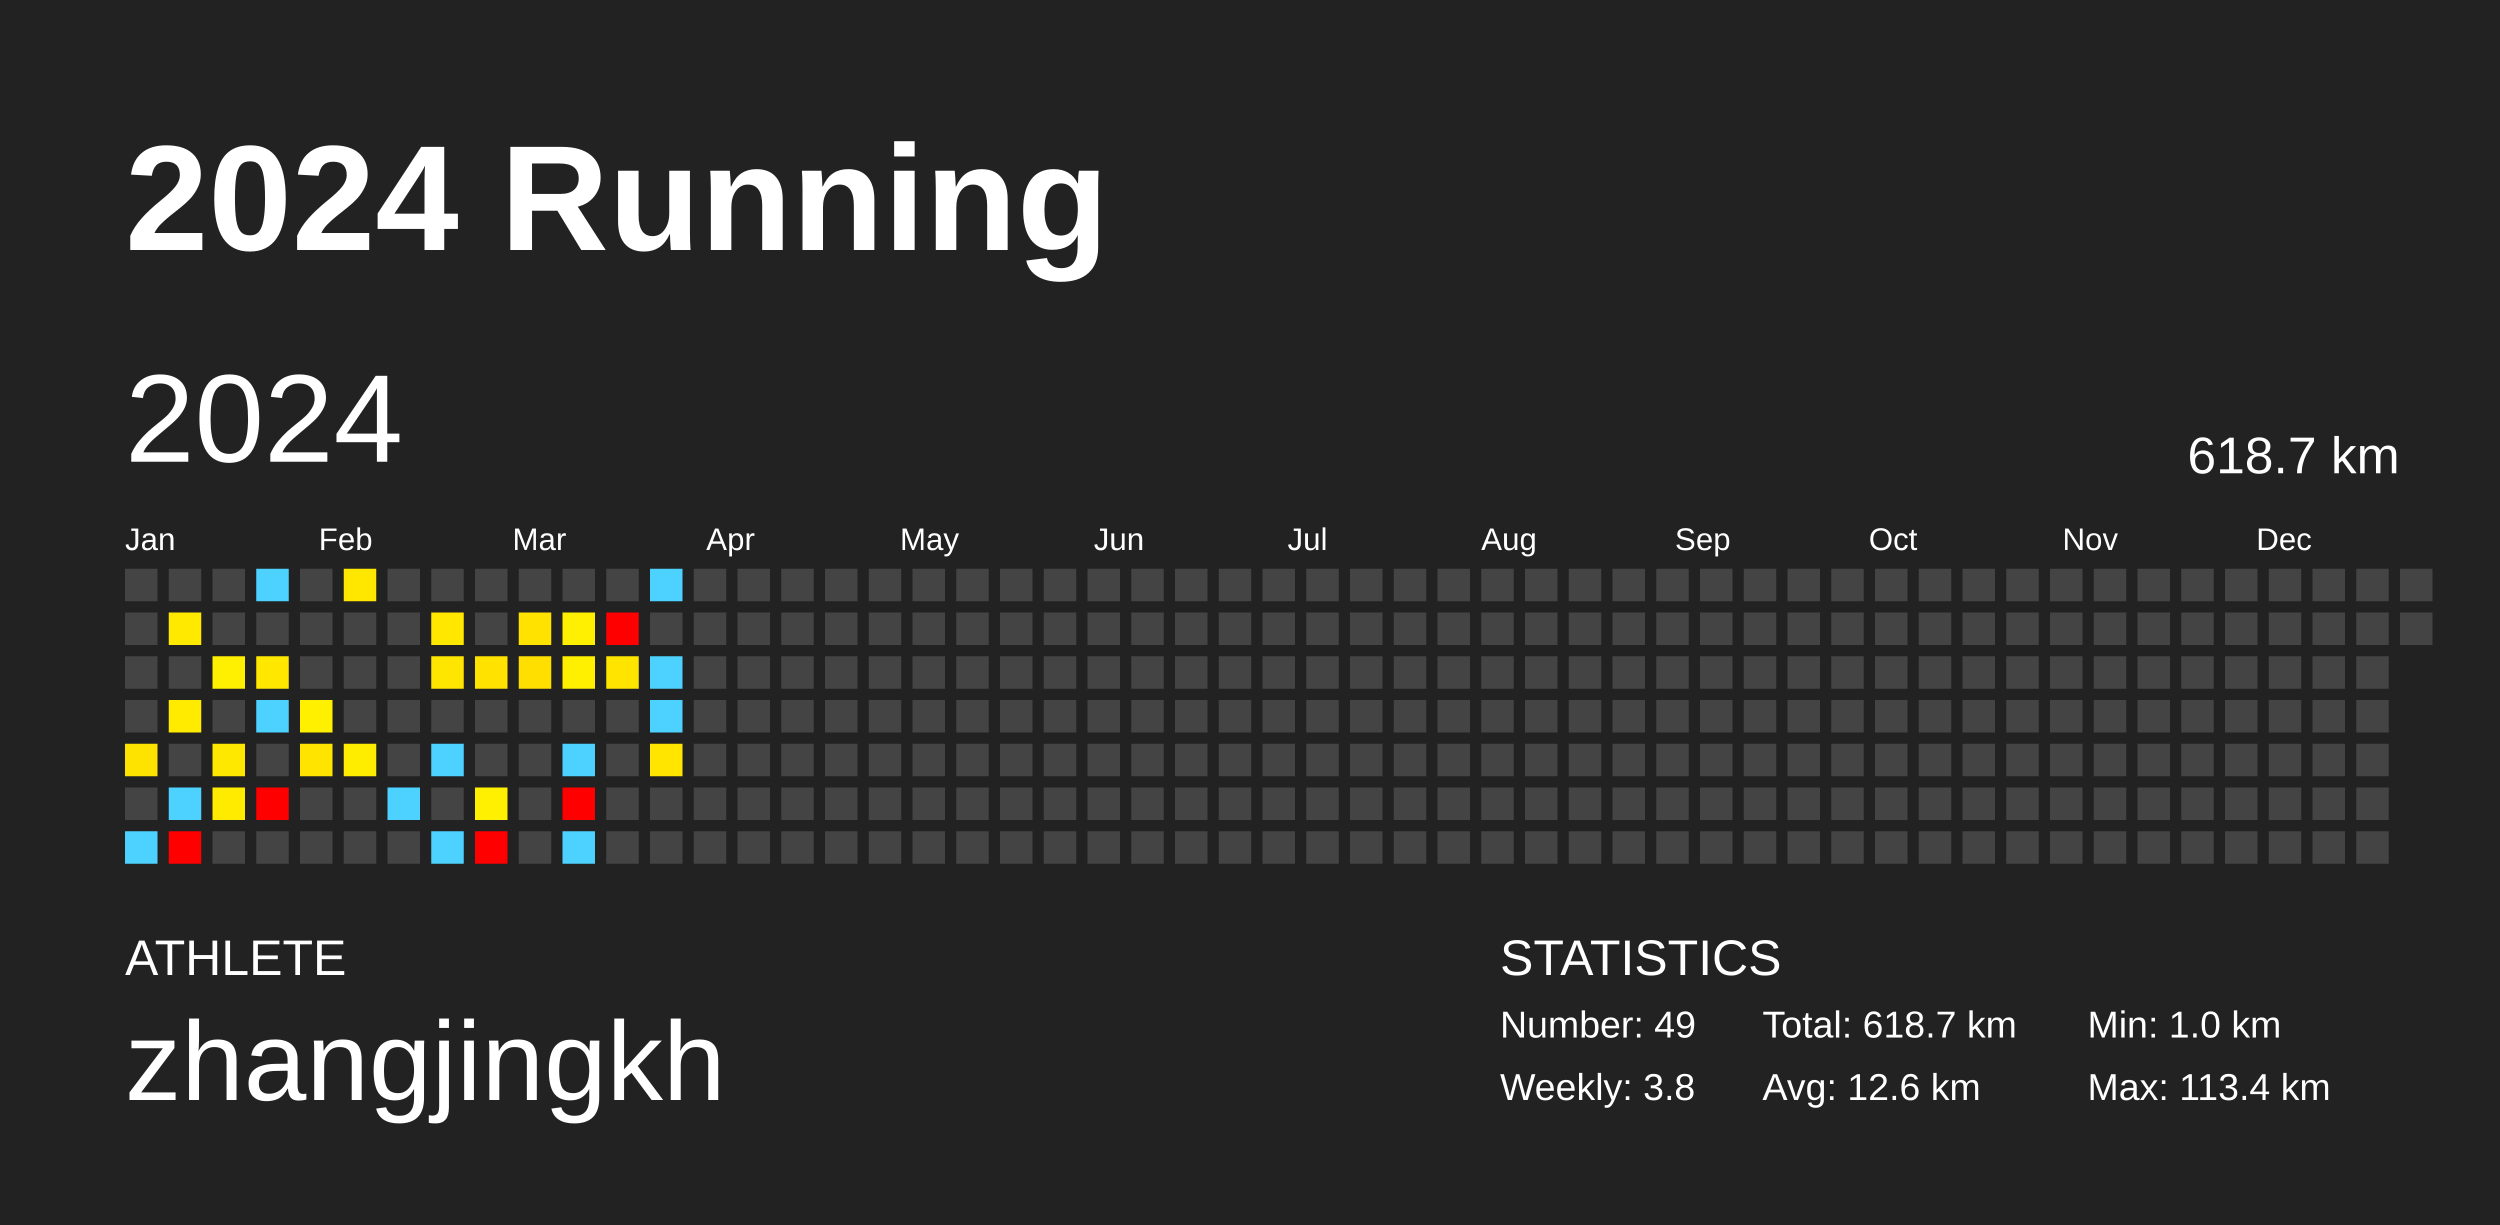
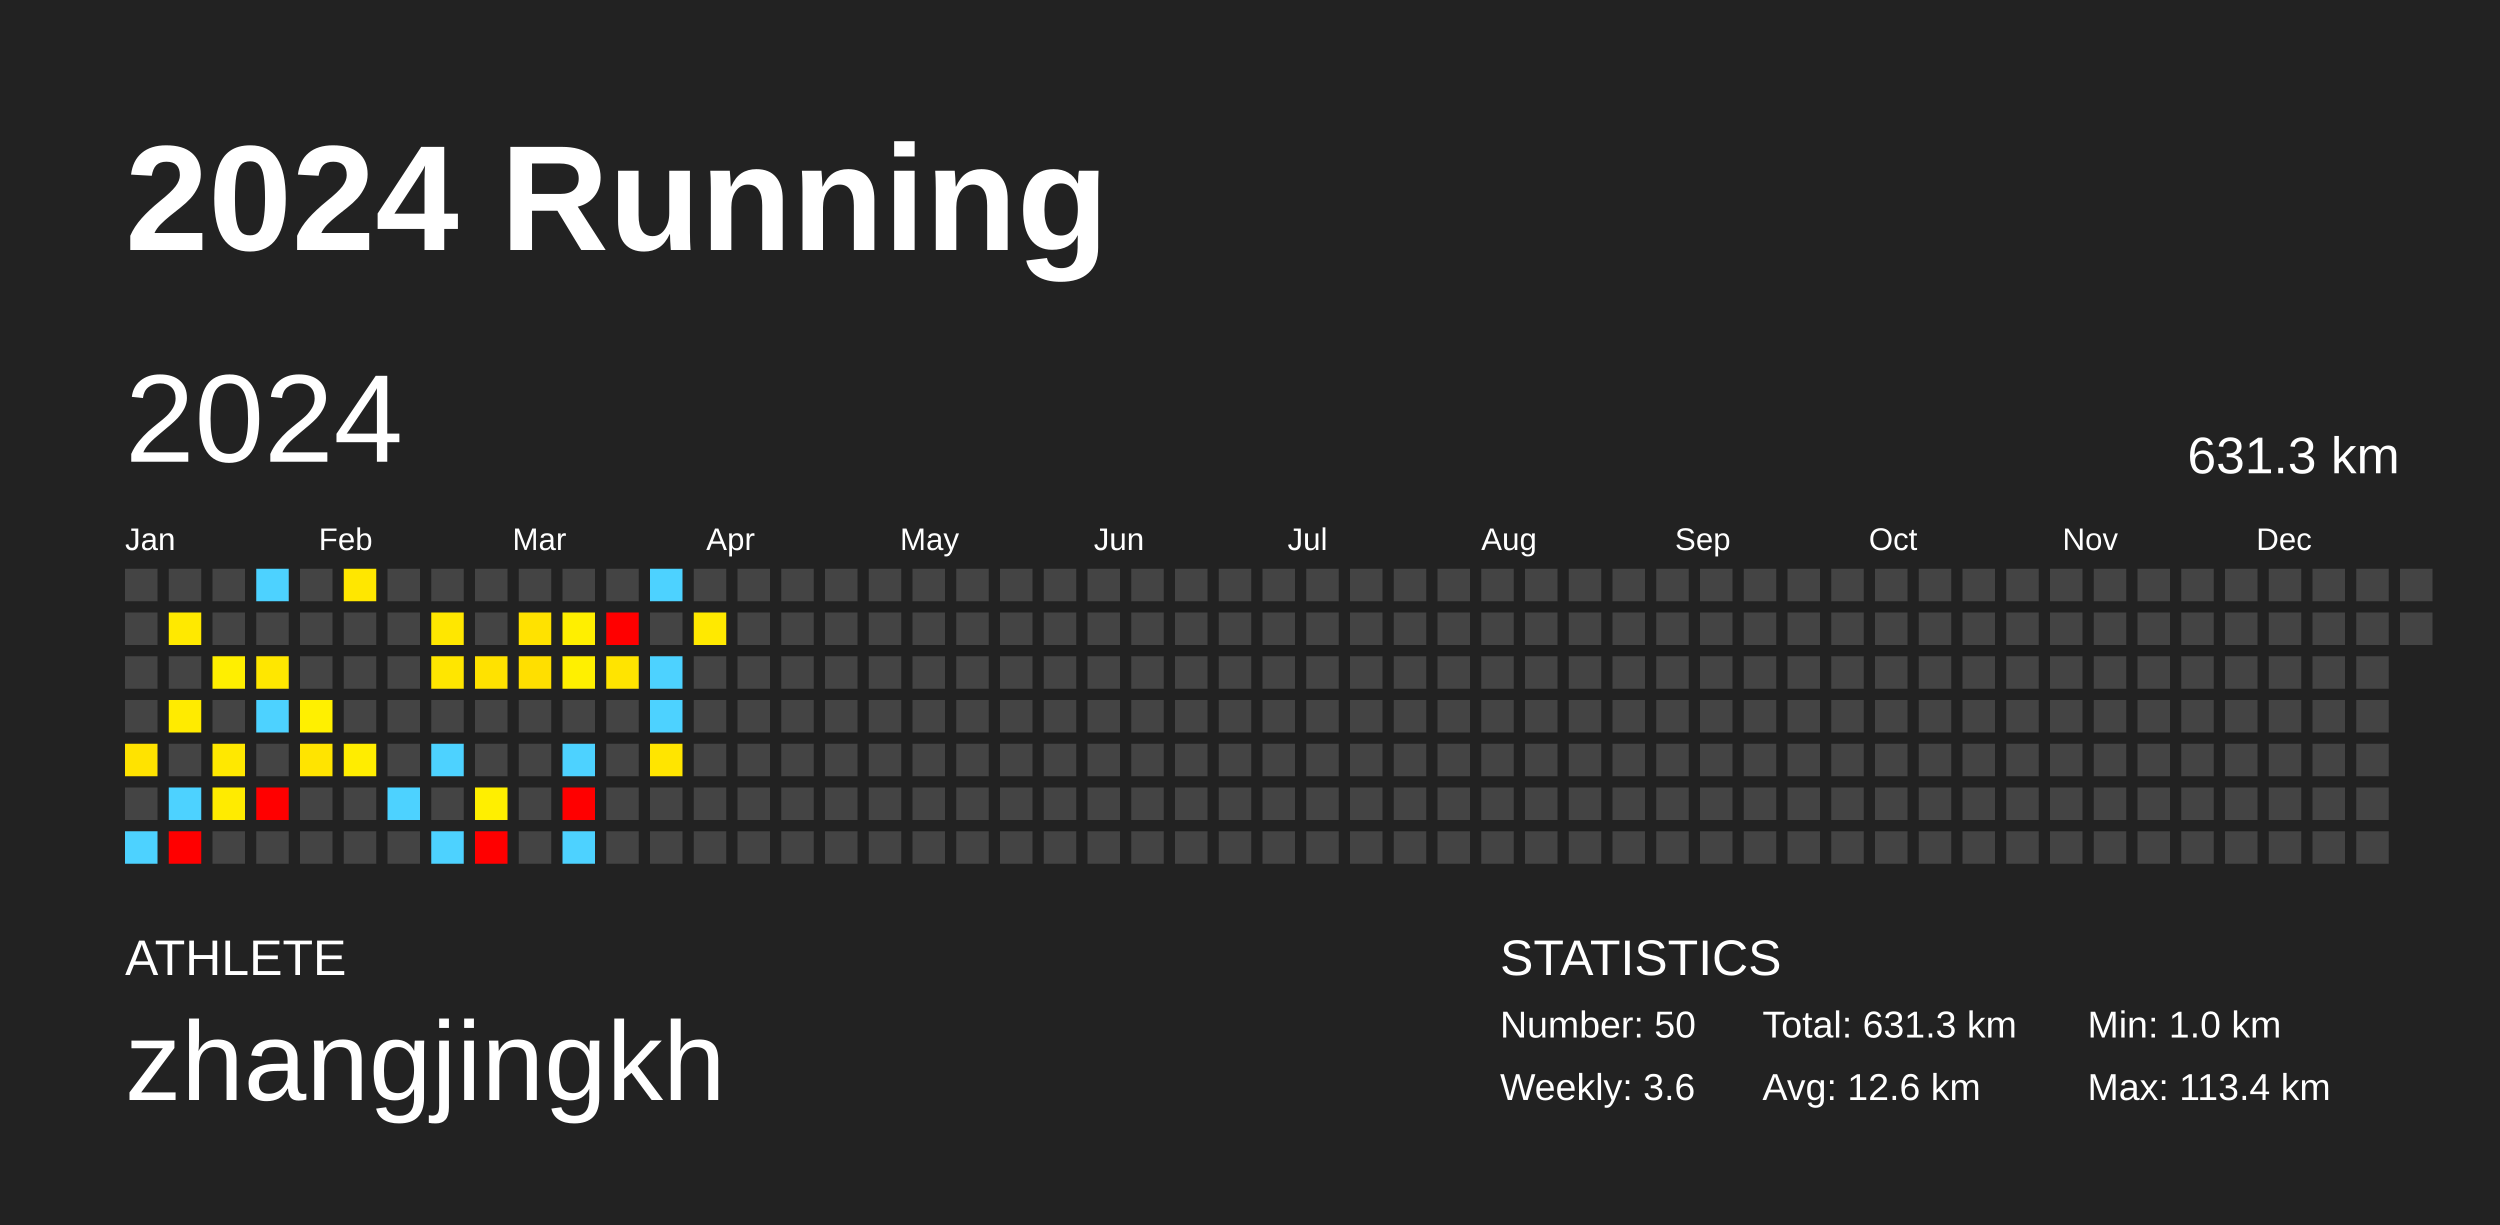
<svg xmlns="http://www.w3.org/2000/svg" baseProfile="full" height="98mm" version="1.1" viewBox="0,0,200,98" width="200mm">
  <defs />
  <rect fill="#222222" height="98" width="200" x="0" y="0" />
  <text fill="#FFFFFF" style="font-size:12px; font-family:Arial; font-weight:bold;" x="10" y="20">2024 Running</text>
  <text fill="#FFFFFF" style="font-size:4px; font-family:Arial" x="10" y="78">ATHLETE</text>
  <text fill="#FFFFFF" style="font-size:9px; font-family:Arial" x="10" y="88">zhangjingkh</text>
  <text fill="#FFFFFF" style="font-size:4px; font-family:Arial" x="120" y="78">STATISTICS</text>
-   <text fill="#FFFFFF" style="font-size:3px; font-family:Arial" x="120" y="83">Number: 49</text>
-   <text fill="#FFFFFF" style="font-size:3px; font-family:Arial" x="120" y="88">Weekly: 3.8</text>
-   <text fill="#FFFFFF" style="font-size:3px; font-family:Arial" x="141" y="83">Total: 618.7 km</text>
+   <text fill="#FFFFFF" style="font-size:3px; font-family:Arial" x="120" y="83">Number: 50</text>
+   <text fill="#FFFFFF" style="font-size:3px; font-family:Arial" x="120" y="88">Weekly: 3.6</text>
+   <text fill="#FFFFFF" style="font-size:3px; font-family:Arial" x="141" y="83">Total: 631.3 km</text>
  <text fill="#FFFFFF" style="font-size:3px; font-family:Arial" x="141" y="88">Avg: 12.6 km</text>
  <text fill="#FFFFFF" style="font-size:3px; font-family:Arial" x="167" y="83">Min: 1.0 km</text>
  <text fill="#FFFFFF" style="font-size:3px; font-family:Arial" x="167" y="88">Max: 113.4 km</text>
  <text dominant-baseline="hanging" fill="#FFFFFF" style="font-size:10.0px; font-family:Arial;" x="10" y="30">2024</text>
-   <text dominant-baseline="hanging" fill="#FFFFFF" style="font-size:4.125px; font-family:Arial;" x="175" y="35">618.7 km</text>
+   <text dominant-baseline="hanging" fill="#FFFFFF" style="font-size:4.125px; font-family:Arial;" x="175" y="35">631.3 km</text>
  <text fill="#FFFFFF" style="font-size:2.5px; font-family:Arial" x="10.0" y="44">Jan</text>
  <text fill="#FFFFFF" style="font-size:2.5px; font-family:Arial" x="25.5" y="44">Feb</text>
  <text fill="#FFFFFF" style="font-size:2.5px; font-family:Arial" x="41.0" y="44">Mar</text>
  <text fill="#FFFFFF" style="font-size:2.5px; font-family:Arial" x="56.5" y="44">Apr</text>
  <text fill="#FFFFFF" style="font-size:2.5px; font-family:Arial" x="72.0" y="44">May</text>
  <text fill="#FFFFFF" style="font-size:2.5px; font-family:Arial" x="87.5" y="44">Jun</text>
  <text fill="#FFFFFF" style="font-size:2.5px; font-family:Arial" x="103.0" y="44">Jul</text>
  <text fill="#FFFFFF" style="font-size:2.5px; font-family:Arial" x="118.5" y="44">Aug</text>
  <text fill="#FFFFFF" style="font-size:2.5px; font-family:Arial" x="134.0" y="44">Sep</text>
  <text fill="#FFFFFF" style="font-size:2.5px; font-family:Arial" x="149.5" y="44">Oct</text>
  <text fill="#FFFFFF" style="font-size:2.5px; font-family:Arial" x="165.0" y="44">Nov</text>
  <text fill="#FFFFFF" style="font-size:2.5px; font-family:Arial" x="180.5" y="44">Dec</text>
  <rect fill="#444444" height="2.6" width="2.6" x="10.0" y="45.5" />
  <rect fill="#444444" height="2.6" width="2.6" x="10.0" y="49.0" />
  <rect fill="#444444" height="2.6" width="2.6" x="10.0" y="52.5" />
  <rect fill="#444444" height="2.6" width="2.6" x="10.0" y="56.0" />
  <rect fill="#ffe300" height="2.6" width="2.6" x="10.0" y="59.5" />
  <rect fill="#444444" height="2.6" width="2.6" x="10.0" y="63.0" />
  <rect fill="#4dd2ff" height="2.6" width="2.6" x="10.0" y="66.5" />
  <rect fill="#444444" height="2.6" width="2.6" x="13.5" y="45.5" />
  <rect fill="#ffe900" height="2.6" width="2.6" x="13.5" y="49.0" />
  <rect fill="#444444" height="2.6" width="2.6" x="13.5" y="52.5" />
  <rect fill="#ffeb00" height="2.6" width="2.6" x="13.5" y="56.0" />
  <rect fill="#444444" height="2.6" width="2.6" x="13.5" y="59.5" />
  <rect fill="#4dd2ff" height="2.6" width="2.6" x="13.5" y="63.0" />
  <rect fill="red" height="2.6" width="2.6" x="13.5" y="66.5" />
  <rect fill="#444444" height="2.6" width="2.6" x="17.0" y="45.5" />
  <rect fill="#444444" height="2.6" width="2.6" x="17.0" y="49.0" />
  <rect fill="#ffef00" height="2.6" width="2.6" x="17.0" y="52.5" />
  <rect fill="#444444" height="2.6" width="2.6" x="17.0" y="56.0" />
  <rect fill="#ffe800" height="2.6" width="2.6" x="17.0" y="59.5" />
  <rect fill="#ffeb00" height="2.6" width="2.6" x="17.0" y="63.0" />
  <rect fill="#444444" height="2.6" width="2.6" x="17.0" y="66.5" />
  <rect fill="#4dd2ff" height="2.6" width="2.6" x="20.5" y="45.5" />
  <rect fill="#444444" height="2.6" width="2.6" x="20.5" y="49.0" />
  <rect fill="#ffe700" height="2.6" width="2.6" x="20.5" y="52.5" />
  <rect fill="#4dd2ff" height="2.6" width="2.6" x="20.5" y="56.0" />
  <rect fill="#444444" height="2.6" width="2.6" x="20.5" y="59.5" />
  <rect fill="red" height="2.6" width="2.6" x="20.5" y="63.0" />
  <rect fill="#444444" height="2.6" width="2.6" x="20.5" y="66.5" />
  <rect fill="#444444" height="2.6" width="2.6" x="24.0" y="45.5" />
  <rect fill="#444444" height="2.6" width="2.6" x="24.0" y="49.0" />
  <rect fill="#444444" height="2.6" width="2.6" x="24.0" y="52.5" />
  <rect fill="#fff000" height="2.6" width="2.6" x="24.0" y="56.0" />
  <rect fill="#ffe400" height="2.6" width="2.6" x="24.0" y="59.5" />
  <rect fill="#444444" height="2.6" width="2.6" x="24.0" y="63.0" />
  <rect fill="#444444" height="2.6" width="2.6" x="24.0" y="66.5" />
  <rect fill="#ffe700" height="2.6" width="2.6" x="27.5" y="45.5" />
  <rect fill="#444444" height="2.6" width="2.6" x="27.5" y="49.0" />
  <rect fill="#444444" height="2.6" width="2.6" x="27.5" y="52.5" />
  <rect fill="#444444" height="2.6" width="2.6" x="27.5" y="56.0" />
  <rect fill="#ffed00" height="2.6" width="2.6" x="27.5" y="59.5" />
  <rect fill="#444444" height="2.6" width="2.6" x="27.5" y="63.0" />
  <rect fill="#444444" height="2.6" width="2.6" x="27.5" y="66.5" />
  <rect fill="#444444" height="2.6" width="2.6" x="31.0" y="45.5" />
  <rect fill="#444444" height="2.6" width="2.6" x="31.0" y="49.0" />
  <rect fill="#444444" height="2.6" width="2.6" x="31.0" y="52.5" />
  <rect fill="#444444" height="2.6" width="2.6" x="31.0" y="56.0" />
  <rect fill="#444444" height="2.6" width="2.6" x="31.0" y="59.5" />
  <rect fill="#4dd2ff" height="2.6" width="2.6" x="31.0" y="63.0" />
  <rect fill="#444444" height="2.6" width="2.6" x="31.0" y="66.5" />
  <rect fill="#444444" height="2.6" width="2.6" x="34.5" y="45.5" />
  <rect fill="#ffe700" height="2.6" width="2.6" x="34.5" y="49.0" />
  <rect fill="#ffe600" height="2.6" width="2.6" x="34.5" y="52.5" />
  <rect fill="#444444" height="2.6" width="2.6" x="34.5" y="56.0" />
  <rect fill="#4dd2ff" height="2.6" width="2.6" x="34.5" y="59.5" />
  <rect fill="#444444" height="2.6" width="2.6" x="34.5" y="63.0" />
  <rect fill="#4dd2ff" height="2.6" width="2.6" x="34.5" y="66.5" />
  <rect fill="#444444" height="2.6" width="2.6" x="38.0" y="45.5" />
  <rect fill="#444444" height="2.6" width="2.6" x="38.0" y="49.0" />
  <rect fill="#ffe200" height="2.6" width="2.6" x="38.0" y="52.5" />
  <rect fill="#444444" height="2.6" width="2.6" x="38.0" y="56.0" />
  <rect fill="#444444" height="2.6" width="2.6" x="38.0" y="59.5" />
  <rect fill="#ffef00" height="2.6" width="2.6" x="38.0" y="63.0" />
  <rect fill="red" height="2.6" width="2.6" x="38.0" y="66.5" />
  <rect fill="#444444" height="2.6" width="2.6" x="41.5" y="45.5" />
  <rect fill="#ffe200" height="2.6" width="2.6" x="41.5" y="49.0" />
  <rect fill="#ffdf00" height="2.6" width="2.6" x="41.5" y="52.5" />
  <rect fill="#444444" height="2.6" width="2.6" x="41.5" y="56.0" />
  <rect fill="#444444" height="2.6" width="2.6" x="41.5" y="59.5" />
  <rect fill="#444444" height="2.6" width="2.6" x="41.5" y="63.0" />
  <rect fill="#444444" height="2.6" width="2.6" x="41.5" y="66.5" />
  <rect fill="#444444" height="2.6" width="2.6" x="45.0" y="45.5" />
  <rect fill="#ffef00" height="2.6" width="2.6" x="45.0" y="49.0" />
  <rect fill="#fff000" height="2.6" width="2.6" x="45.0" y="52.5" />
  <rect fill="#444444" height="2.6" width="2.6" x="45.0" y="56.0" />
  <rect fill="#4dd2ff" height="2.6" width="2.6" x="45.0" y="59.5" />
  <rect fill="red" height="2.6" width="2.6" x="45.0" y="63.0" />
  <rect fill="#4dd2ff" height="2.6" width="2.6" x="45.0" y="66.5" />
  <rect fill="#444444" height="2.6" width="2.6" x="48.5" y="45.5" />
  <rect fill="red" height="2.6" width="2.6" x="48.5" y="49.0" />
  <rect fill="#ffe400" height="2.6" width="2.6" x="48.5" y="52.5" />
  <rect fill="#444444" height="2.6" width="2.6" x="48.5" y="56.0" />
  <rect fill="#444444" height="2.6" width="2.6" x="48.5" y="59.5" />
  <rect fill="#444444" height="2.6" width="2.6" x="48.5" y="63.0" />
  <rect fill="#444444" height="2.6" width="2.6" x="48.5" y="66.5" />
  <rect fill="#4dd2ff" height="2.6" width="2.6" x="52.0" y="45.5" />
  <rect fill="#444444" height="2.6" width="2.6" x="52.0" y="49.0" />
  <rect fill="#4dd2ff" height="2.6" width="2.6" x="52.0" y="52.5" />
  <rect fill="#4dd2ff" height="2.6" width="2.6" x="52.0" y="56.0" />
  <rect fill="#ffe500" height="2.6" width="2.6" x="52.0" y="59.5" />
  <rect fill="#444444" height="2.6" width="2.6" x="52.0" y="63.0" />
  <rect fill="#444444" height="2.6" width="2.6" x="52.0" y="66.5" />
  <rect fill="#444444" height="2.6" width="2.6" x="55.5" y="45.5" />
-   <rect fill="#444444" height="2.6" width="2.6" x="55.5" y="49.0" />
+   <rect fill="#ffe900" height="2.6" width="2.6" x="55.5" y="49.0" />
  <rect fill="#444444" height="2.6" width="2.6" x="55.5" y="52.5" />
  <rect fill="#444444" height="2.6" width="2.6" x="55.5" y="56.0" />
  <rect fill="#444444" height="2.6" width="2.6" x="55.5" y="59.5" />
  <rect fill="#444444" height="2.6" width="2.6" x="55.5" y="63.0" />
  <rect fill="#444444" height="2.6" width="2.6" x="55.5" y="66.5" />
  <rect fill="#444444" height="2.6" width="2.6" x="59.0" y="45.5" />
  <rect fill="#444444" height="2.6" width="2.6" x="59.0" y="49.0" />
  <rect fill="#444444" height="2.6" width="2.6" x="59.0" y="52.5" />
  <rect fill="#444444" height="2.6" width="2.6" x="59.0" y="56.0" />
  <rect fill="#444444" height="2.6" width="2.6" x="59.0" y="59.5" />
  <rect fill="#444444" height="2.6" width="2.6" x="59.0" y="63.0" />
  <rect fill="#444444" height="2.6" width="2.6" x="59.0" y="66.5" />
  <rect fill="#444444" height="2.6" width="2.6" x="62.5" y="45.5" />
  <rect fill="#444444" height="2.6" width="2.6" x="62.5" y="49.0" />
  <rect fill="#444444" height="2.6" width="2.6" x="62.5" y="52.5" />
  <rect fill="#444444" height="2.6" width="2.6" x="62.5" y="56.0" />
  <rect fill="#444444" height="2.6" width="2.6" x="62.5" y="59.5" />
  <rect fill="#444444" height="2.6" width="2.6" x="62.5" y="63.0" />
  <rect fill="#444444" height="2.6" width="2.6" x="62.5" y="66.5" />
  <rect fill="#444444" height="2.6" width="2.6" x="66.0" y="45.5" />
  <rect fill="#444444" height="2.6" width="2.6" x="66.0" y="49.0" />
  <rect fill="#444444" height="2.6" width="2.6" x="66.0" y="52.5" />
  <rect fill="#444444" height="2.6" width="2.6" x="66.0" y="56.0" />
  <rect fill="#444444" height="2.6" width="2.6" x="66.0" y="59.5" />
  <rect fill="#444444" height="2.6" width="2.6" x="66.0" y="63.0" />
  <rect fill="#444444" height="2.6" width="2.6" x="66.0" y="66.5" />
  <rect fill="#444444" height="2.6" width="2.6" x="69.5" y="45.5" />
  <rect fill="#444444" height="2.6" width="2.6" x="69.5" y="49.0" />
  <rect fill="#444444" height="2.6" width="2.6" x="69.5" y="52.5" />
  <rect fill="#444444" height="2.6" width="2.6" x="69.5" y="56.0" />
  <rect fill="#444444" height="2.6" width="2.6" x="69.5" y="59.5" />
  <rect fill="#444444" height="2.6" width="2.6" x="69.5" y="63.0" />
  <rect fill="#444444" height="2.6" width="2.6" x="69.5" y="66.5" />
  <rect fill="#444444" height="2.6" width="2.6" x="73.0" y="45.5" />
  <rect fill="#444444" height="2.6" width="2.6" x="73.0" y="49.0" />
  <rect fill="#444444" height="2.6" width="2.6" x="73.0" y="52.5" />
  <rect fill="#444444" height="2.6" width="2.6" x="73.0" y="56.0" />
  <rect fill="#444444" height="2.6" width="2.6" x="73.0" y="59.5" />
  <rect fill="#444444" height="2.6" width="2.6" x="73.0" y="63.0" />
  <rect fill="#444444" height="2.6" width="2.6" x="73.0" y="66.5" />
  <rect fill="#444444" height="2.6" width="2.6" x="76.5" y="45.5" />
  <rect fill="#444444" height="2.6" width="2.6" x="76.5" y="49.0" />
  <rect fill="#444444" height="2.6" width="2.6" x="76.5" y="52.5" />
  <rect fill="#444444" height="2.6" width="2.6" x="76.5" y="56.0" />
  <rect fill="#444444" height="2.6" width="2.6" x="76.5" y="59.5" />
  <rect fill="#444444" height="2.6" width="2.6" x="76.5" y="63.0" />
  <rect fill="#444444" height="2.6" width="2.6" x="76.5" y="66.5" />
  <rect fill="#444444" height="2.6" width="2.6" x="80.0" y="45.5" />
  <rect fill="#444444" height="2.6" width="2.6" x="80.0" y="49.0" />
  <rect fill="#444444" height="2.6" width="2.6" x="80.0" y="52.5" />
  <rect fill="#444444" height="2.6" width="2.6" x="80.0" y="56.0" />
  <rect fill="#444444" height="2.6" width="2.6" x="80.0" y="59.5" />
  <rect fill="#444444" height="2.6" width="2.6" x="80.0" y="63.0" />
  <rect fill="#444444" height="2.6" width="2.6" x="80.0" y="66.5" />
  <rect fill="#444444" height="2.6" width="2.6" x="83.5" y="45.5" />
  <rect fill="#444444" height="2.6" width="2.6" x="83.5" y="49.0" />
  <rect fill="#444444" height="2.6" width="2.6" x="83.5" y="52.5" />
  <rect fill="#444444" height="2.6" width="2.6" x="83.5" y="56.0" />
  <rect fill="#444444" height="2.6" width="2.6" x="83.5" y="59.5" />
  <rect fill="#444444" height="2.6" width="2.6" x="83.5" y="63.0" />
  <rect fill="#444444" height="2.6" width="2.6" x="83.5" y="66.5" />
  <rect fill="#444444" height="2.6" width="2.6" x="87.0" y="45.5" />
  <rect fill="#444444" height="2.6" width="2.6" x="87.0" y="49.0" />
  <rect fill="#444444" height="2.6" width="2.6" x="87.0" y="52.5" />
  <rect fill="#444444" height="2.6" width="2.6" x="87.0" y="56.0" />
  <rect fill="#444444" height="2.6" width="2.6" x="87.0" y="59.5" />
  <rect fill="#444444" height="2.6" width="2.6" x="87.0" y="63.0" />
  <rect fill="#444444" height="2.6" width="2.6" x="87.0" y="66.5" />
  <rect fill="#444444" height="2.6" width="2.6" x="90.5" y="45.5" />
  <rect fill="#444444" height="2.6" width="2.6" x="90.5" y="49.0" />
  <rect fill="#444444" height="2.6" width="2.6" x="90.5" y="52.5" />
  <rect fill="#444444" height="2.6" width="2.6" x="90.5" y="56.0" />
  <rect fill="#444444" height="2.6" width="2.6" x="90.5" y="59.5" />
  <rect fill="#444444" height="2.6" width="2.6" x="90.5" y="63.0" />
  <rect fill="#444444" height="2.6" width="2.6" x="90.5" y="66.5" />
  <rect fill="#444444" height="2.6" width="2.6" x="94.0" y="45.5" />
  <rect fill="#444444" height="2.6" width="2.6" x="94.0" y="49.0" />
  <rect fill="#444444" height="2.6" width="2.6" x="94.0" y="52.5" />
  <rect fill="#444444" height="2.6" width="2.6" x="94.0" y="56.0" />
  <rect fill="#444444" height="2.6" width="2.6" x="94.0" y="59.5" />
  <rect fill="#444444" height="2.6" width="2.6" x="94.0" y="63.0" />
  <rect fill="#444444" height="2.6" width="2.6" x="94.0" y="66.5" />
  <rect fill="#444444" height="2.6" width="2.6" x="97.5" y="45.5" />
  <rect fill="#444444" height="2.6" width="2.6" x="97.5" y="49.0" />
  <rect fill="#444444" height="2.6" width="2.6" x="97.5" y="52.5" />
  <rect fill="#444444" height="2.6" width="2.6" x="97.5" y="56.0" />
  <rect fill="#444444" height="2.6" width="2.6" x="97.5" y="59.5" />
  <rect fill="#444444" height="2.6" width="2.6" x="97.5" y="63.0" />
  <rect fill="#444444" height="2.6" width="2.6" x="97.5" y="66.5" />
  <rect fill="#444444" height="2.6" width="2.6" x="101.0" y="45.5" />
  <rect fill="#444444" height="2.6" width="2.6" x="101.0" y="49.0" />
  <rect fill="#444444" height="2.6" width="2.6" x="101.0" y="52.5" />
  <rect fill="#444444" height="2.6" width="2.6" x="101.0" y="56.0" />
  <rect fill="#444444" height="2.6" width="2.6" x="101.0" y="59.5" />
  <rect fill="#444444" height="2.6" width="2.6" x="101.0" y="63.0" />
  <rect fill="#444444" height="2.6" width="2.6" x="101.0" y="66.5" />
  <rect fill="#444444" height="2.6" width="2.6" x="104.5" y="45.5" />
  <rect fill="#444444" height="2.6" width="2.6" x="104.5" y="49.0" />
  <rect fill="#444444" height="2.6" width="2.6" x="104.5" y="52.5" />
  <rect fill="#444444" height="2.6" width="2.6" x="104.5" y="56.0" />
  <rect fill="#444444" height="2.6" width="2.6" x="104.5" y="59.5" />
  <rect fill="#444444" height="2.6" width="2.6" x="104.5" y="63.0" />
  <rect fill="#444444" height="2.6" width="2.6" x="104.5" y="66.5" />
  <rect fill="#444444" height="2.6" width="2.6" x="108.0" y="45.5" />
  <rect fill="#444444" height="2.6" width="2.6" x="108.0" y="49.0" />
  <rect fill="#444444" height="2.6" width="2.6" x="108.0" y="52.5" />
  <rect fill="#444444" height="2.6" width="2.6" x="108.0" y="56.0" />
  <rect fill="#444444" height="2.6" width="2.6" x="108.0" y="59.5" />
  <rect fill="#444444" height="2.6" width="2.6" x="108.0" y="63.0" />
  <rect fill="#444444" height="2.6" width="2.6" x="108.0" y="66.5" />
  <rect fill="#444444" height="2.6" width="2.6" x="111.5" y="45.5" />
  <rect fill="#444444" height="2.6" width="2.6" x="111.5" y="49.0" />
  <rect fill="#444444" height="2.6" width="2.6" x="111.5" y="52.5" />
  <rect fill="#444444" height="2.6" width="2.6" x="111.5" y="56.0" />
  <rect fill="#444444" height="2.6" width="2.6" x="111.5" y="59.5" />
  <rect fill="#444444" height="2.6" width="2.6" x="111.5" y="63.0" />
  <rect fill="#444444" height="2.6" width="2.6" x="111.5" y="66.5" />
  <rect fill="#444444" height="2.6" width="2.6" x="115.0" y="45.5" />
  <rect fill="#444444" height="2.6" width="2.6" x="115.0" y="49.0" />
  <rect fill="#444444" height="2.6" width="2.6" x="115.0" y="52.5" />
  <rect fill="#444444" height="2.6" width="2.6" x="115.0" y="56.0" />
  <rect fill="#444444" height="2.6" width="2.6" x="115.0" y="59.5" />
  <rect fill="#444444" height="2.6" width="2.6" x="115.0" y="63.0" />
  <rect fill="#444444" height="2.6" width="2.6" x="115.0" y="66.5" />
  <rect fill="#444444" height="2.6" width="2.6" x="118.5" y="45.5" />
  <rect fill="#444444" height="2.6" width="2.6" x="118.5" y="49.0" />
  <rect fill="#444444" height="2.6" width="2.6" x="118.5" y="52.5" />
  <rect fill="#444444" height="2.6" width="2.6" x="118.5" y="56.0" />
  <rect fill="#444444" height="2.6" width="2.6" x="118.5" y="59.5" />
  <rect fill="#444444" height="2.6" width="2.6" x="118.5" y="63.0" />
  <rect fill="#444444" height="2.6" width="2.6" x="118.5" y="66.5" />
  <rect fill="#444444" height="2.6" width="2.6" x="122.0" y="45.5" />
  <rect fill="#444444" height="2.6" width="2.6" x="122.0" y="49.0" />
  <rect fill="#444444" height="2.6" width="2.6" x="122.0" y="52.5" />
  <rect fill="#444444" height="2.6" width="2.6" x="122.0" y="56.0" />
  <rect fill="#444444" height="2.6" width="2.6" x="122.0" y="59.5" />
  <rect fill="#444444" height="2.6" width="2.6" x="122.0" y="63.0" />
  <rect fill="#444444" height="2.6" width="2.6" x="122.0" y="66.5" />
  <rect fill="#444444" height="2.6" width="2.6" x="125.5" y="45.5" />
  <rect fill="#444444" height="2.6" width="2.6" x="125.5" y="49.0" />
  <rect fill="#444444" height="2.6" width="2.6" x="125.5" y="52.5" />
  <rect fill="#444444" height="2.6" width="2.6" x="125.5" y="56.0" />
  <rect fill="#444444" height="2.6" width="2.6" x="125.5" y="59.5" />
  <rect fill="#444444" height="2.6" width="2.6" x="125.5" y="63.0" />
  <rect fill="#444444" height="2.6" width="2.6" x="125.5" y="66.5" />
  <rect fill="#444444" height="2.6" width="2.6" x="129.0" y="45.5" />
  <rect fill="#444444" height="2.6" width="2.6" x="129.0" y="49.0" />
  <rect fill="#444444" height="2.6" width="2.6" x="129.0" y="52.5" />
  <rect fill="#444444" height="2.6" width="2.6" x="129.0" y="56.0" />
  <rect fill="#444444" height="2.6" width="2.6" x="129.0" y="59.5" />
  <rect fill="#444444" height="2.6" width="2.6" x="129.0" y="63.0" />
  <rect fill="#444444" height="2.6" width="2.6" x="129.0" y="66.5" />
  <rect fill="#444444" height="2.6" width="2.6" x="132.5" y="45.5" />
  <rect fill="#444444" height="2.6" width="2.6" x="132.5" y="49.0" />
  <rect fill="#444444" height="2.6" width="2.6" x="132.5" y="52.5" />
  <rect fill="#444444" height="2.6" width="2.6" x="132.5" y="56.0" />
  <rect fill="#444444" height="2.6" width="2.6" x="132.5" y="59.5" />
  <rect fill="#444444" height="2.6" width="2.6" x="132.5" y="63.0" />
  <rect fill="#444444" height="2.6" width="2.6" x="132.5" y="66.5" />
  <rect fill="#444444" height="2.6" width="2.6" x="136.0" y="45.5" />
  <rect fill="#444444" height="2.6" width="2.6" x="136.0" y="49.0" />
  <rect fill="#444444" height="2.6" width="2.6" x="136.0" y="52.5" />
  <rect fill="#444444" height="2.6" width="2.6" x="136.0" y="56.0" />
  <rect fill="#444444" height="2.6" width="2.6" x="136.0" y="59.5" />
  <rect fill="#444444" height="2.6" width="2.6" x="136.0" y="63.0" />
  <rect fill="#444444" height="2.6" width="2.6" x="136.0" y="66.5" />
  <rect fill="#444444" height="2.6" width="2.6" x="139.5" y="45.5" />
  <rect fill="#444444" height="2.6" width="2.6" x="139.5" y="49.0" />
  <rect fill="#444444" height="2.6" width="2.6" x="139.5" y="52.5" />
  <rect fill="#444444" height="2.6" width="2.6" x="139.5" y="56.0" />
  <rect fill="#444444" height="2.6" width="2.6" x="139.5" y="59.5" />
  <rect fill="#444444" height="2.6" width="2.6" x="139.5" y="63.0" />
  <rect fill="#444444" height="2.6" width="2.6" x="139.5" y="66.5" />
  <rect fill="#444444" height="2.6" width="2.6" x="143.0" y="45.5" />
  <rect fill="#444444" height="2.6" width="2.6" x="143.0" y="49.0" />
  <rect fill="#444444" height="2.6" width="2.6" x="143.0" y="52.5" />
  <rect fill="#444444" height="2.6" width="2.6" x="143.0" y="56.0" />
  <rect fill="#444444" height="2.6" width="2.6" x="143.0" y="59.5" />
  <rect fill="#444444" height="2.6" width="2.6" x="143.0" y="63.0" />
  <rect fill="#444444" height="2.6" width="2.6" x="143.0" y="66.5" />
  <rect fill="#444444" height="2.6" width="2.6" x="146.5" y="45.5" />
  <rect fill="#444444" height="2.6" width="2.6" x="146.5" y="49.0" />
  <rect fill="#444444" height="2.6" width="2.6" x="146.5" y="52.5" />
  <rect fill="#444444" height="2.6" width="2.6" x="146.5" y="56.0" />
  <rect fill="#444444" height="2.6" width="2.6" x="146.5" y="59.5" />
  <rect fill="#444444" height="2.6" width="2.6" x="146.5" y="63.0" />
  <rect fill="#444444" height="2.6" width="2.6" x="146.5" y="66.5" />
  <rect fill="#444444" height="2.6" width="2.6" x="150.0" y="45.5" />
  <rect fill="#444444" height="2.6" width="2.6" x="150.0" y="49.0" />
  <rect fill="#444444" height="2.6" width="2.6" x="150.0" y="52.5" />
  <rect fill="#444444" height="2.6" width="2.6" x="150.0" y="56.0" />
  <rect fill="#444444" height="2.6" width="2.6" x="150.0" y="59.5" />
  <rect fill="#444444" height="2.6" width="2.6" x="150.0" y="63.0" />
  <rect fill="#444444" height="2.6" width="2.6" x="150.0" y="66.5" />
  <rect fill="#444444" height="2.6" width="2.6" x="153.5" y="45.5" />
  <rect fill="#444444" height="2.6" width="2.6" x="153.5" y="49.0" />
  <rect fill="#444444" height="2.6" width="2.6" x="153.5" y="52.5" />
  <rect fill="#444444" height="2.6" width="2.6" x="153.5" y="56.0" />
  <rect fill="#444444" height="2.6" width="2.6" x="153.5" y="59.5" />
  <rect fill="#444444" height="2.6" width="2.6" x="153.5" y="63.0" />
  <rect fill="#444444" height="2.6" width="2.6" x="153.5" y="66.5" />
  <rect fill="#444444" height="2.6" width="2.6" x="157.0" y="45.5" />
  <rect fill="#444444" height="2.6" width="2.6" x="157.0" y="49.0" />
  <rect fill="#444444" height="2.6" width="2.6" x="157.0" y="52.5" />
  <rect fill="#444444" height="2.6" width="2.6" x="157.0" y="56.0" />
  <rect fill="#444444" height="2.6" width="2.6" x="157.0" y="59.5" />
  <rect fill="#444444" height="2.6" width="2.6" x="157.0" y="63.0" />
  <rect fill="#444444" height="2.6" width="2.6" x="157.0" y="66.5" />
  <rect fill="#444444" height="2.6" width="2.6" x="160.5" y="45.5" />
  <rect fill="#444444" height="2.6" width="2.6" x="160.5" y="49.0" />
  <rect fill="#444444" height="2.6" width="2.6" x="160.5" y="52.5" />
  <rect fill="#444444" height="2.6" width="2.6" x="160.5" y="56.0" />
  <rect fill="#444444" height="2.6" width="2.6" x="160.5" y="59.5" />
  <rect fill="#444444" height="2.6" width="2.6" x="160.5" y="63.0" />
  <rect fill="#444444" height="2.6" width="2.6" x="160.5" y="66.5" />
  <rect fill="#444444" height="2.6" width="2.6" x="164.0" y="45.5" />
  <rect fill="#444444" height="2.6" width="2.6" x="164.0" y="49.0" />
  <rect fill="#444444" height="2.6" width="2.6" x="164.0" y="52.5" />
  <rect fill="#444444" height="2.6" width="2.6" x="164.0" y="56.0" />
  <rect fill="#444444" height="2.6" width="2.6" x="164.0" y="59.5" />
  <rect fill="#444444" height="2.6" width="2.6" x="164.0" y="63.0" />
  <rect fill="#444444" height="2.6" width="2.6" x="164.0" y="66.5" />
  <rect fill="#444444" height="2.6" width="2.6" x="167.5" y="45.5" />
  <rect fill="#444444" height="2.6" width="2.6" x="167.5" y="49.0" />
  <rect fill="#444444" height="2.6" width="2.6" x="167.5" y="52.5" />
  <rect fill="#444444" height="2.6" width="2.6" x="167.5" y="56.0" />
  <rect fill="#444444" height="2.6" width="2.6" x="167.5" y="59.5" />
  <rect fill="#444444" height="2.6" width="2.6" x="167.5" y="63.0" />
  <rect fill="#444444" height="2.6" width="2.6" x="167.5" y="66.5" />
  <rect fill="#444444" height="2.6" width="2.6" x="171.0" y="45.5" />
  <rect fill="#444444" height="2.6" width="2.6" x="171.0" y="49.0" />
  <rect fill="#444444" height="2.6" width="2.6" x="171.0" y="52.5" />
  <rect fill="#444444" height="2.6" width="2.6" x="171.0" y="56.0" />
  <rect fill="#444444" height="2.6" width="2.6" x="171.0" y="59.5" />
  <rect fill="#444444" height="2.6" width="2.6" x="171.0" y="63.0" />
  <rect fill="#444444" height="2.6" width="2.6" x="171.0" y="66.5" />
  <rect fill="#444444" height="2.6" width="2.6" x="174.5" y="45.5" />
  <rect fill="#444444" height="2.6" width="2.6" x="174.5" y="49.0" />
  <rect fill="#444444" height="2.6" width="2.6" x="174.5" y="52.5" />
  <rect fill="#444444" height="2.6" width="2.6" x="174.5" y="56.0" />
  <rect fill="#444444" height="2.6" width="2.6" x="174.5" y="59.5" />
  <rect fill="#444444" height="2.6" width="2.6" x="174.5" y="63.0" />
  <rect fill="#444444" height="2.6" width="2.6" x="174.5" y="66.5" />
  <rect fill="#444444" height="2.6" width="2.6" x="178.0" y="45.5" />
  <rect fill="#444444" height="2.6" width="2.6" x="178.0" y="49.0" />
  <rect fill="#444444" height="2.6" width="2.6" x="178.0" y="52.5" />
  <rect fill="#444444" height="2.6" width="2.6" x="178.0" y="56.0" />
  <rect fill="#444444" height="2.6" width="2.6" x="178.0" y="59.5" />
  <rect fill="#444444" height="2.6" width="2.6" x="178.0" y="63.0" />
  <rect fill="#444444" height="2.6" width="2.6" x="178.0" y="66.5" />
  <rect fill="#444444" height="2.6" width="2.6" x="181.5" y="45.5" />
  <rect fill="#444444" height="2.6" width="2.6" x="181.5" y="49.0" />
  <rect fill="#444444" height="2.6" width="2.6" x="181.5" y="52.5" />
  <rect fill="#444444" height="2.6" width="2.6" x="181.5" y="56.0" />
  <rect fill="#444444" height="2.6" width="2.6" x="181.5" y="59.5" />
  <rect fill="#444444" height="2.6" width="2.6" x="181.5" y="63.0" />
  <rect fill="#444444" height="2.6" width="2.6" x="181.5" y="66.5" />
  <rect fill="#444444" height="2.6" width="2.6" x="185.0" y="45.5" />
  <rect fill="#444444" height="2.6" width="2.6" x="185.0" y="49.0" />
  <rect fill="#444444" height="2.6" width="2.6" x="185.0" y="52.5" />
  <rect fill="#444444" height="2.6" width="2.6" x="185.0" y="56.0" />
  <rect fill="#444444" height="2.6" width="2.6" x="185.0" y="59.5" />
  <rect fill="#444444" height="2.6" width="2.6" x="185.0" y="63.0" />
  <rect fill="#444444" height="2.6" width="2.6" x="185.0" y="66.5" />
  <rect fill="#444444" height="2.6" width="2.6" x="188.5" y="45.5" />
  <rect fill="#444444" height="2.6" width="2.6" x="188.5" y="49.0" />
  <rect fill="#444444" height="2.6" width="2.6" x="188.5" y="52.5" />
  <rect fill="#444444" height="2.6" width="2.6" x="188.5" y="56.0" />
  <rect fill="#444444" height="2.6" width="2.6" x="188.5" y="59.5" />
  <rect fill="#444444" height="2.6" width="2.6" x="188.5" y="63.0" />
  <rect fill="#444444" height="2.6" width="2.6" x="188.5" y="66.5" />
  <rect fill="#444444" height="2.6" width="2.6" x="192.0" y="45.5" />
  <rect fill="#444444" height="2.6" width="2.6" x="192.0" y="49.0" />
</svg>
